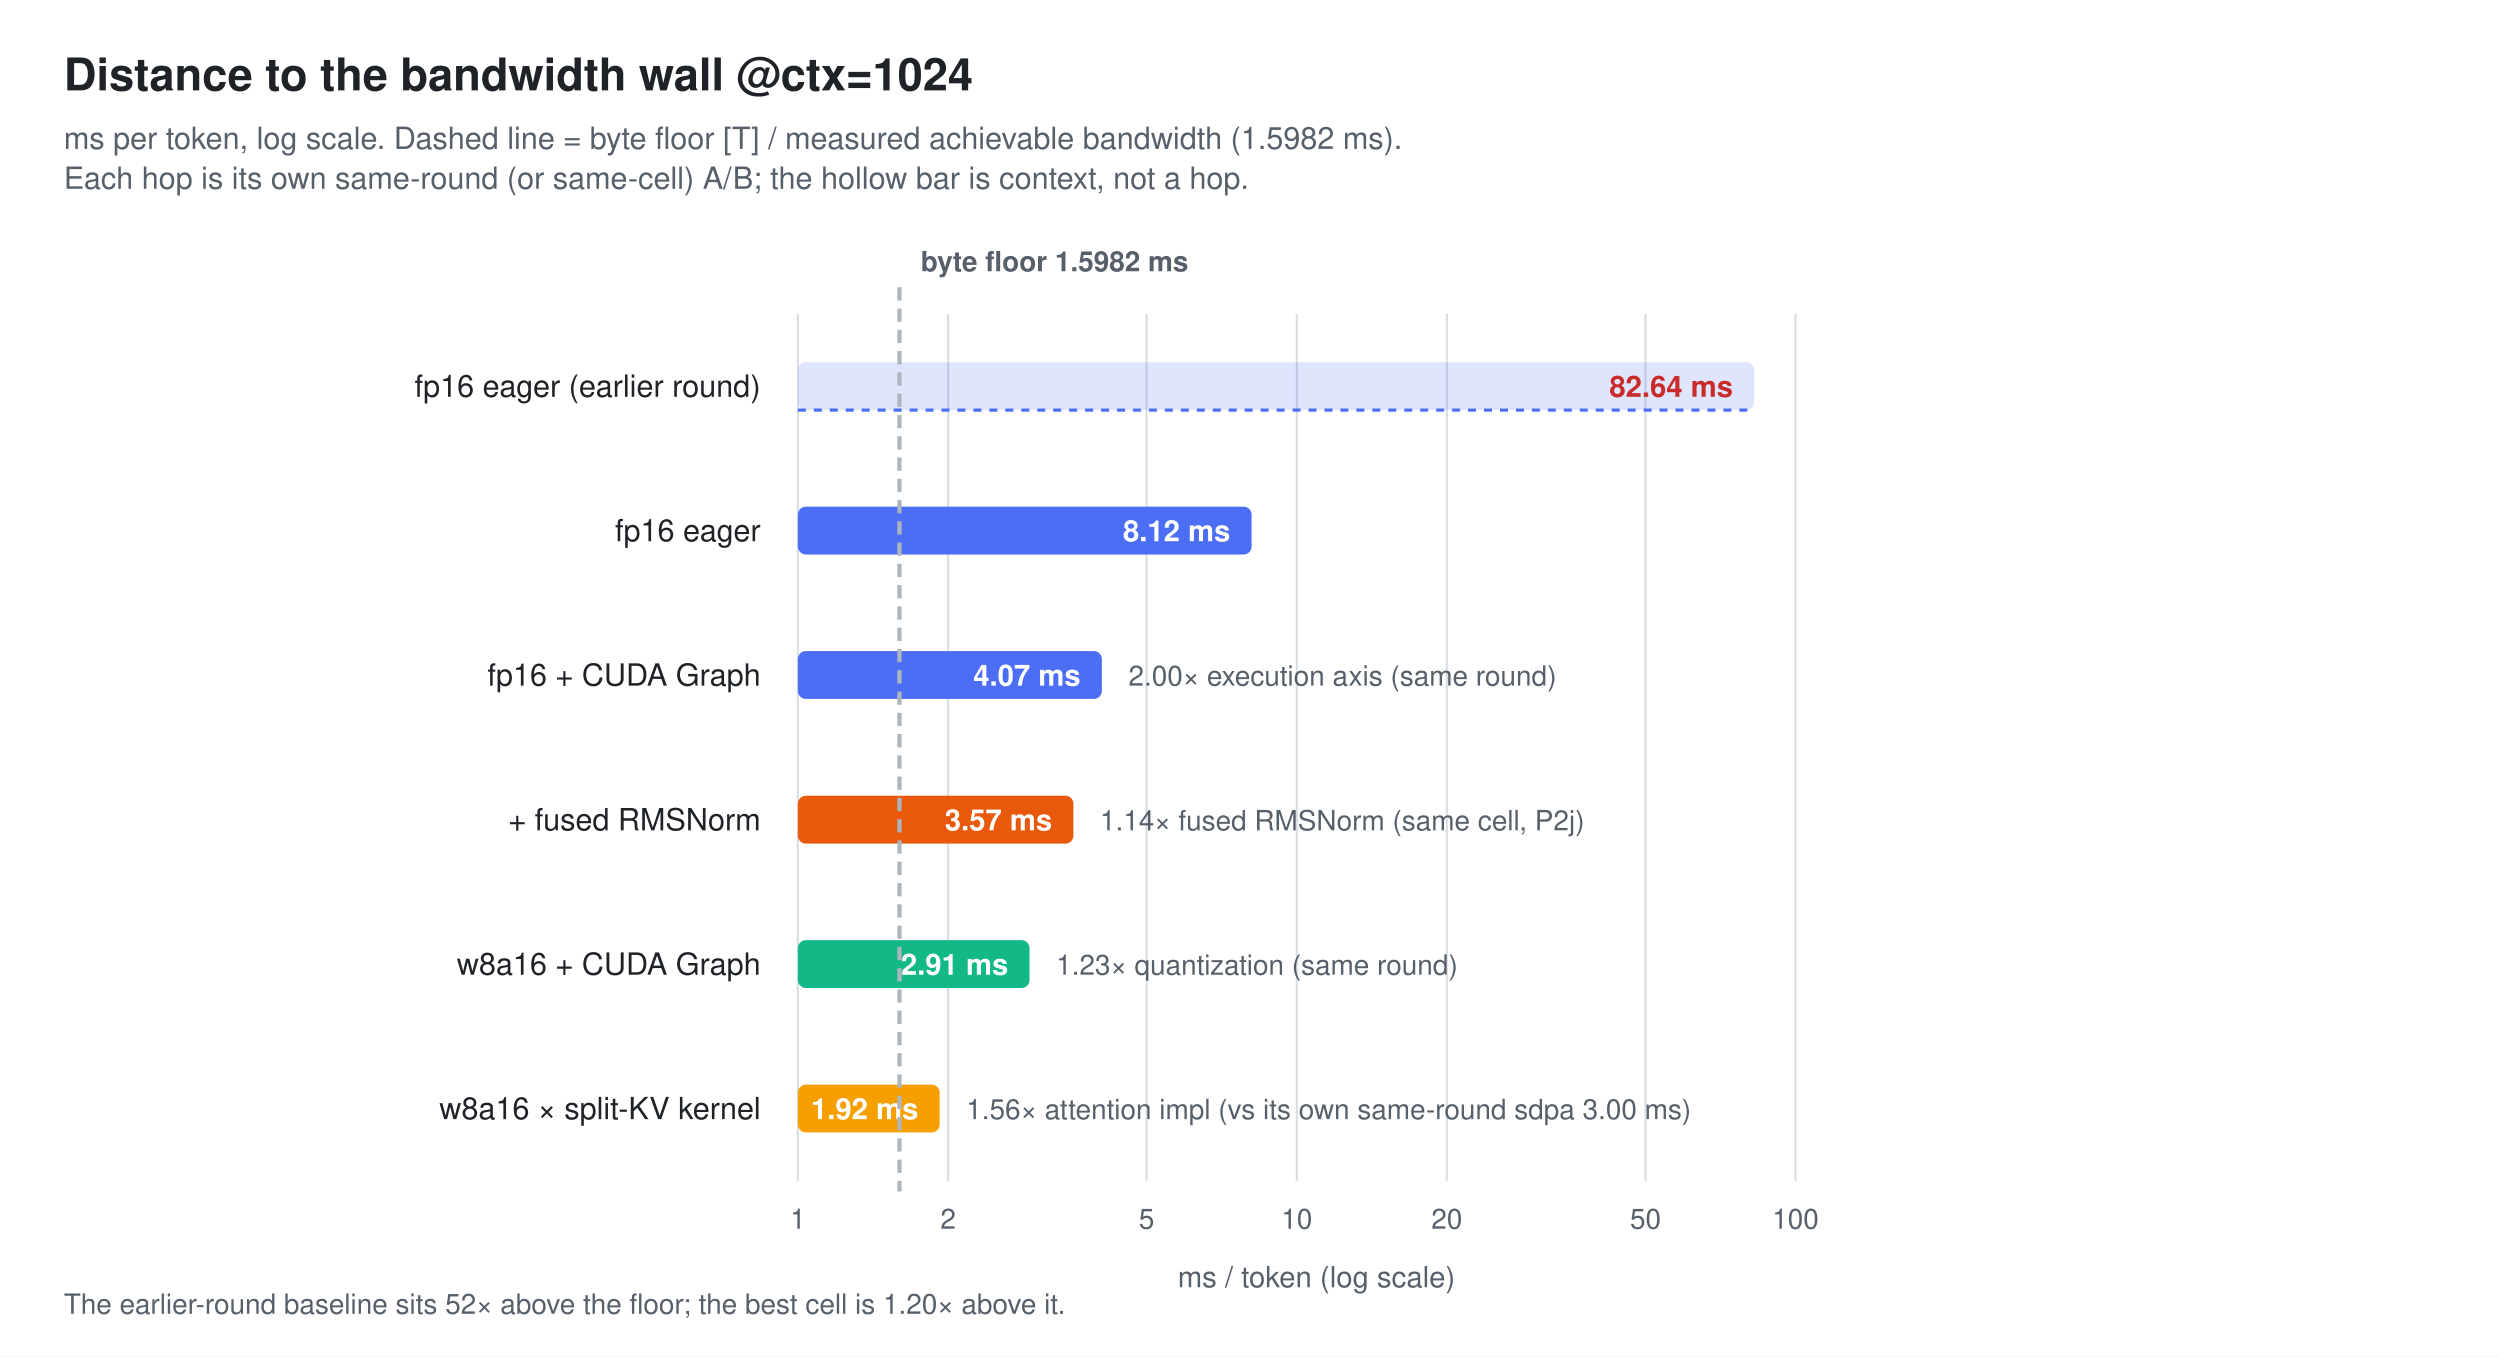
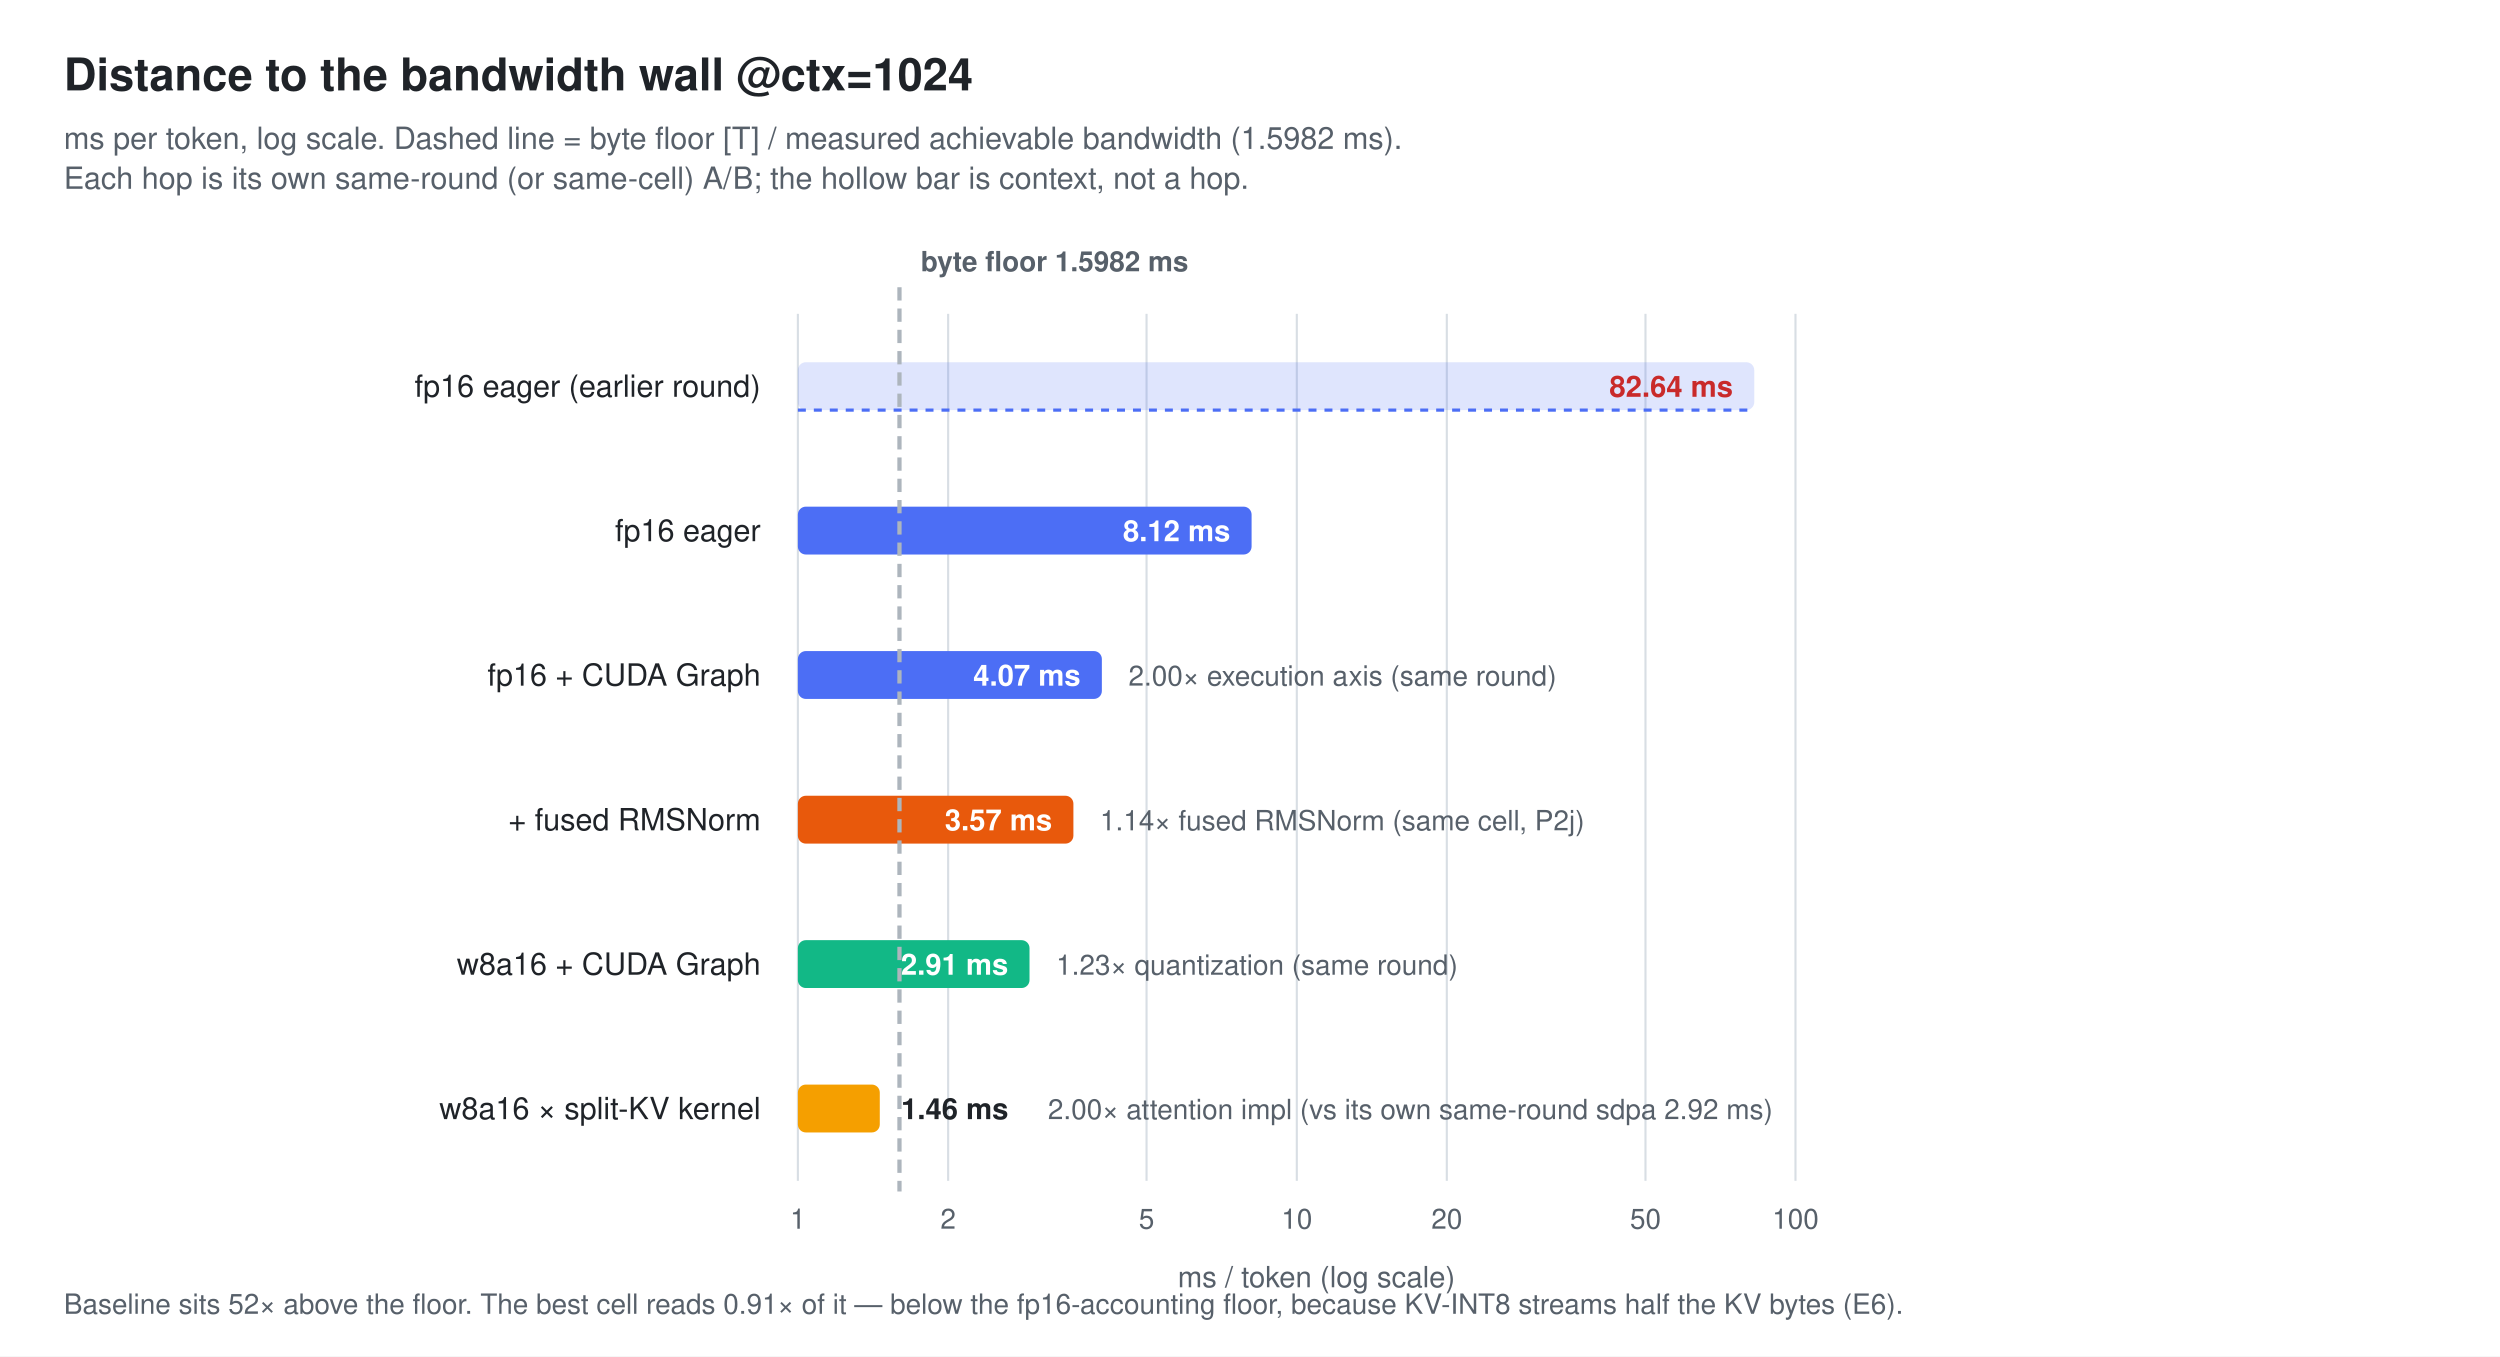
<svg xmlns="http://www.w3.org/2000/svg" width="940" height="510" viewBox="0 0 940 510" font-family="-apple-system, 'Segoe UI', Helvetica, Arial, sans-serif">
  <rect width="940" height="510" fill="#ffffff" />
  <text x="24.0" y="34.0" font-size="17.0" fill="#1f2328" font-weight="600" text-anchor="start">Distance to the bandwidth wall @ctx=1024</text>
  <text x="24.0" y="56.0" font-size="11.5" fill="#57606a" font-weight="400" text-anchor="start">ms per token, log scale. Dashed line = byte floor [T] / measured achievable bandwidth (1.5982 ms).</text>
  <text x="24.0" y="71.0" font-size="11.5" fill="#57606a" font-weight="400" text-anchor="start">Each hop is its own same-round (or same-cell) A/B; the hollow bar is context, not a hop.</text>
  <line x1="300.0" y1="118.0" x2="300.0" y2="444.0" stroke="#d8dee4" stroke-width="0.8" />
  <text x="300.0" y="462.0" font-size="10.5" fill="#57606a" font-weight="400" text-anchor="middle">1</text>
  <line x1="356.5" y1="118.0" x2="356.5" y2="444.0" stroke="#d8dee4" stroke-width="0.8" />
  <text x="356.5" y="462.0" font-size="10.5" fill="#57606a" font-weight="400" text-anchor="middle">2</text>
  <line x1="431.1" y1="118.0" x2="431.1" y2="444.0" stroke="#d8dee4" stroke-width="0.8" />
  <text x="431.1" y="462.0" font-size="10.5" fill="#57606a" font-weight="400" text-anchor="middle">5</text>
  <line x1="487.6" y1="118.0" x2="487.6" y2="444.0" stroke="#d8dee4" stroke-width="0.8" />
  <text x="487.6" y="462.0" font-size="10.5" fill="#57606a" font-weight="400" text-anchor="middle">10</text>
  <line x1="544.0" y1="118.0" x2="544.0" y2="444.0" stroke="#d8dee4" stroke-width="0.8" />
  <text x="544.0" y="462.0" font-size="10.5" fill="#57606a" font-weight="400" text-anchor="middle">20</text>
  <line x1="618.7" y1="118.0" x2="618.7" y2="444.0" stroke="#d8dee4" stroke-width="0.8" />
  <text x="618.7" y="462.0" font-size="10.5" fill="#57606a" font-weight="400" text-anchor="middle">50</text>
  <line x1="675.1" y1="118.0" x2="675.1" y2="444.0" stroke="#d8dee4" stroke-width="0.8" />
  <text x="675.1" y="462.0" font-size="10.5" fill="#57606a" font-weight="400" text-anchor="middle">100</text>
  <text x="495.0" y="484.0" font-size="11.0" fill="#57606a" font-weight="400" text-anchor="middle">ms / token  (log scale)</text>
  <rect x="300.0" y="136.2" width="359.6" height="18.0" fill="#4c6ef5" opacity="0.18" rx="3.0" />
  <line x1="300.0" y1="154.2" x2="659.6" y2="154.2" stroke="#4c6ef5" stroke-width="1.2" stroke-dasharray="3 3" />
  <text x="286.0" y="149.2" font-size="11.5" fill="#1f2328" font-weight="400" text-anchor="end">fp16 eager (earlier round)</text>
  <text x="651.6" y="149.2" font-size="11.0" fill="#c92a2a" font-weight="600" text-anchor="end">82.64 ms</text>
  <rect x="300.0" y="190.5" width="170.6" height="18.0" fill="#4c6ef5" opacity="1.00" rx="3.0" />
  <text x="286.0" y="203.5" font-size="11.5" fill="#1f2328" font-weight="400" text-anchor="end">fp16 eager</text>
  <text x="462.6" y="203.5" font-size="11.0" fill="#ffffff" font-weight="600" text-anchor="end">8.12 ms</text>
  <rect x="300.0" y="244.8" width="114.3" height="18.0" fill="#4c6ef5" opacity="1.00" rx="3.0" />
  <text x="286.0" y="257.8" font-size="11.5" fill="#1f2328" font-weight="400" text-anchor="end">fp16 + CUDA Graph</text>
  <text x="406.3" y="257.8" font-size="11.0" fill="#ffffff" font-weight="600" text-anchor="end">4.07 ms</text>
  <text x="424.3" y="257.8" font-size="10.5" fill="#57606a" font-weight="400" text-anchor="start">2.00×  execution axis (same round)</text>
  <rect x="300.0" y="299.2" width="103.6" height="18.0" fill="#e8590c" opacity="1.00" rx="3.0" />
  <text x="286.0" y="312.2" font-size="11.5" fill="#1f2328" font-weight="400" text-anchor="end">+ fused RMSNorm</text>
  <text x="395.6" y="312.2" font-size="11.0" fill="#ffffff" font-weight="600" text-anchor="end">3.57 ms</text>
  <text x="413.6" y="312.2" font-size="10.5" fill="#57606a" font-weight="400" text-anchor="start">1.14×  fused RMSNorm (same cell, P2j)</text>
  <rect x="300.0" y="353.5" width="87.1" height="18.0" fill="#12b886" opacity="1.00" rx="3.0" />
  <text x="286.0" y="366.5" font-size="11.5" fill="#1f2328" font-weight="400" text-anchor="end">w8a16 + CUDA Graph</text>
  <text x="379.1" y="366.5" font-size="11.0" fill="#ffffff" font-weight="600" text-anchor="end">2.91 ms</text>
  <text x="397.1" y="366.5" font-size="10.5" fill="#57606a" font-weight="400" text-anchor="start">1.23×  quantization (same round)</text>
-   <rect x="300.0" y="407.8" width="53.3" height="18.0" fill="#f59f00" opacity="1.00" rx="3.0" />
+   <rect x="300.0" y="407.8" width="30.8" height="18.0" fill="#f59f00" opacity="1.00" rx="3.0" />
  <text x="286.0" y="420.8" font-size="11.5" fill="#1f2328" font-weight="400" text-anchor="end">w8a16 × split-KV kernel</text>
-   <text x="345.3" y="420.8" font-size="11.0" fill="#ffffff" font-weight="600" text-anchor="end">1.92 ms</text>
-   <text x="363.3" y="420.8" font-size="10.5" fill="#57606a" font-weight="400" text-anchor="start">1.56×  attention impl (vs its own same-round sdpa 3.00 ms)</text>
+   <text x="338.8" y="420.8" font-size="11.0" fill="#1f2328" font-weight="600" text-anchor="start">1.46 ms</text>
+   <text x="394.0" y="420.8" font-size="10.5" fill="#57606a" font-weight="400" text-anchor="start">2.00×  attention impl (vs its own same-round sdpa 2.92 ms)</text>
  <line x1="338.2" y1="108.0" x2="338.2" y2="448.0" stroke="#adb5bd" stroke-width="1.6" stroke-dasharray="5 3" />
  <text x="346.2" y="102.0" font-size="10.5" fill="#57606a" font-weight="600" text-anchor="start">byte floor 1.5982 ms</text>
-   <text x="24.0" y="494.0" font-size="10.5" fill="#57606a" font-weight="400" text-anchor="start">The earlier-round baseline sits 52× above the floor; the best cell is 1.20× above it.</text>
+   <text x="24.0" y="494.0" font-size="10.5" fill="#57606a" font-weight="400" text-anchor="start">Baseline sits 52× above the floor. The best cell reads 0.91× of it — below the fp16-accounting floor, because KV-INT8 streams half the KV bytes (E6).</text>
</svg>
